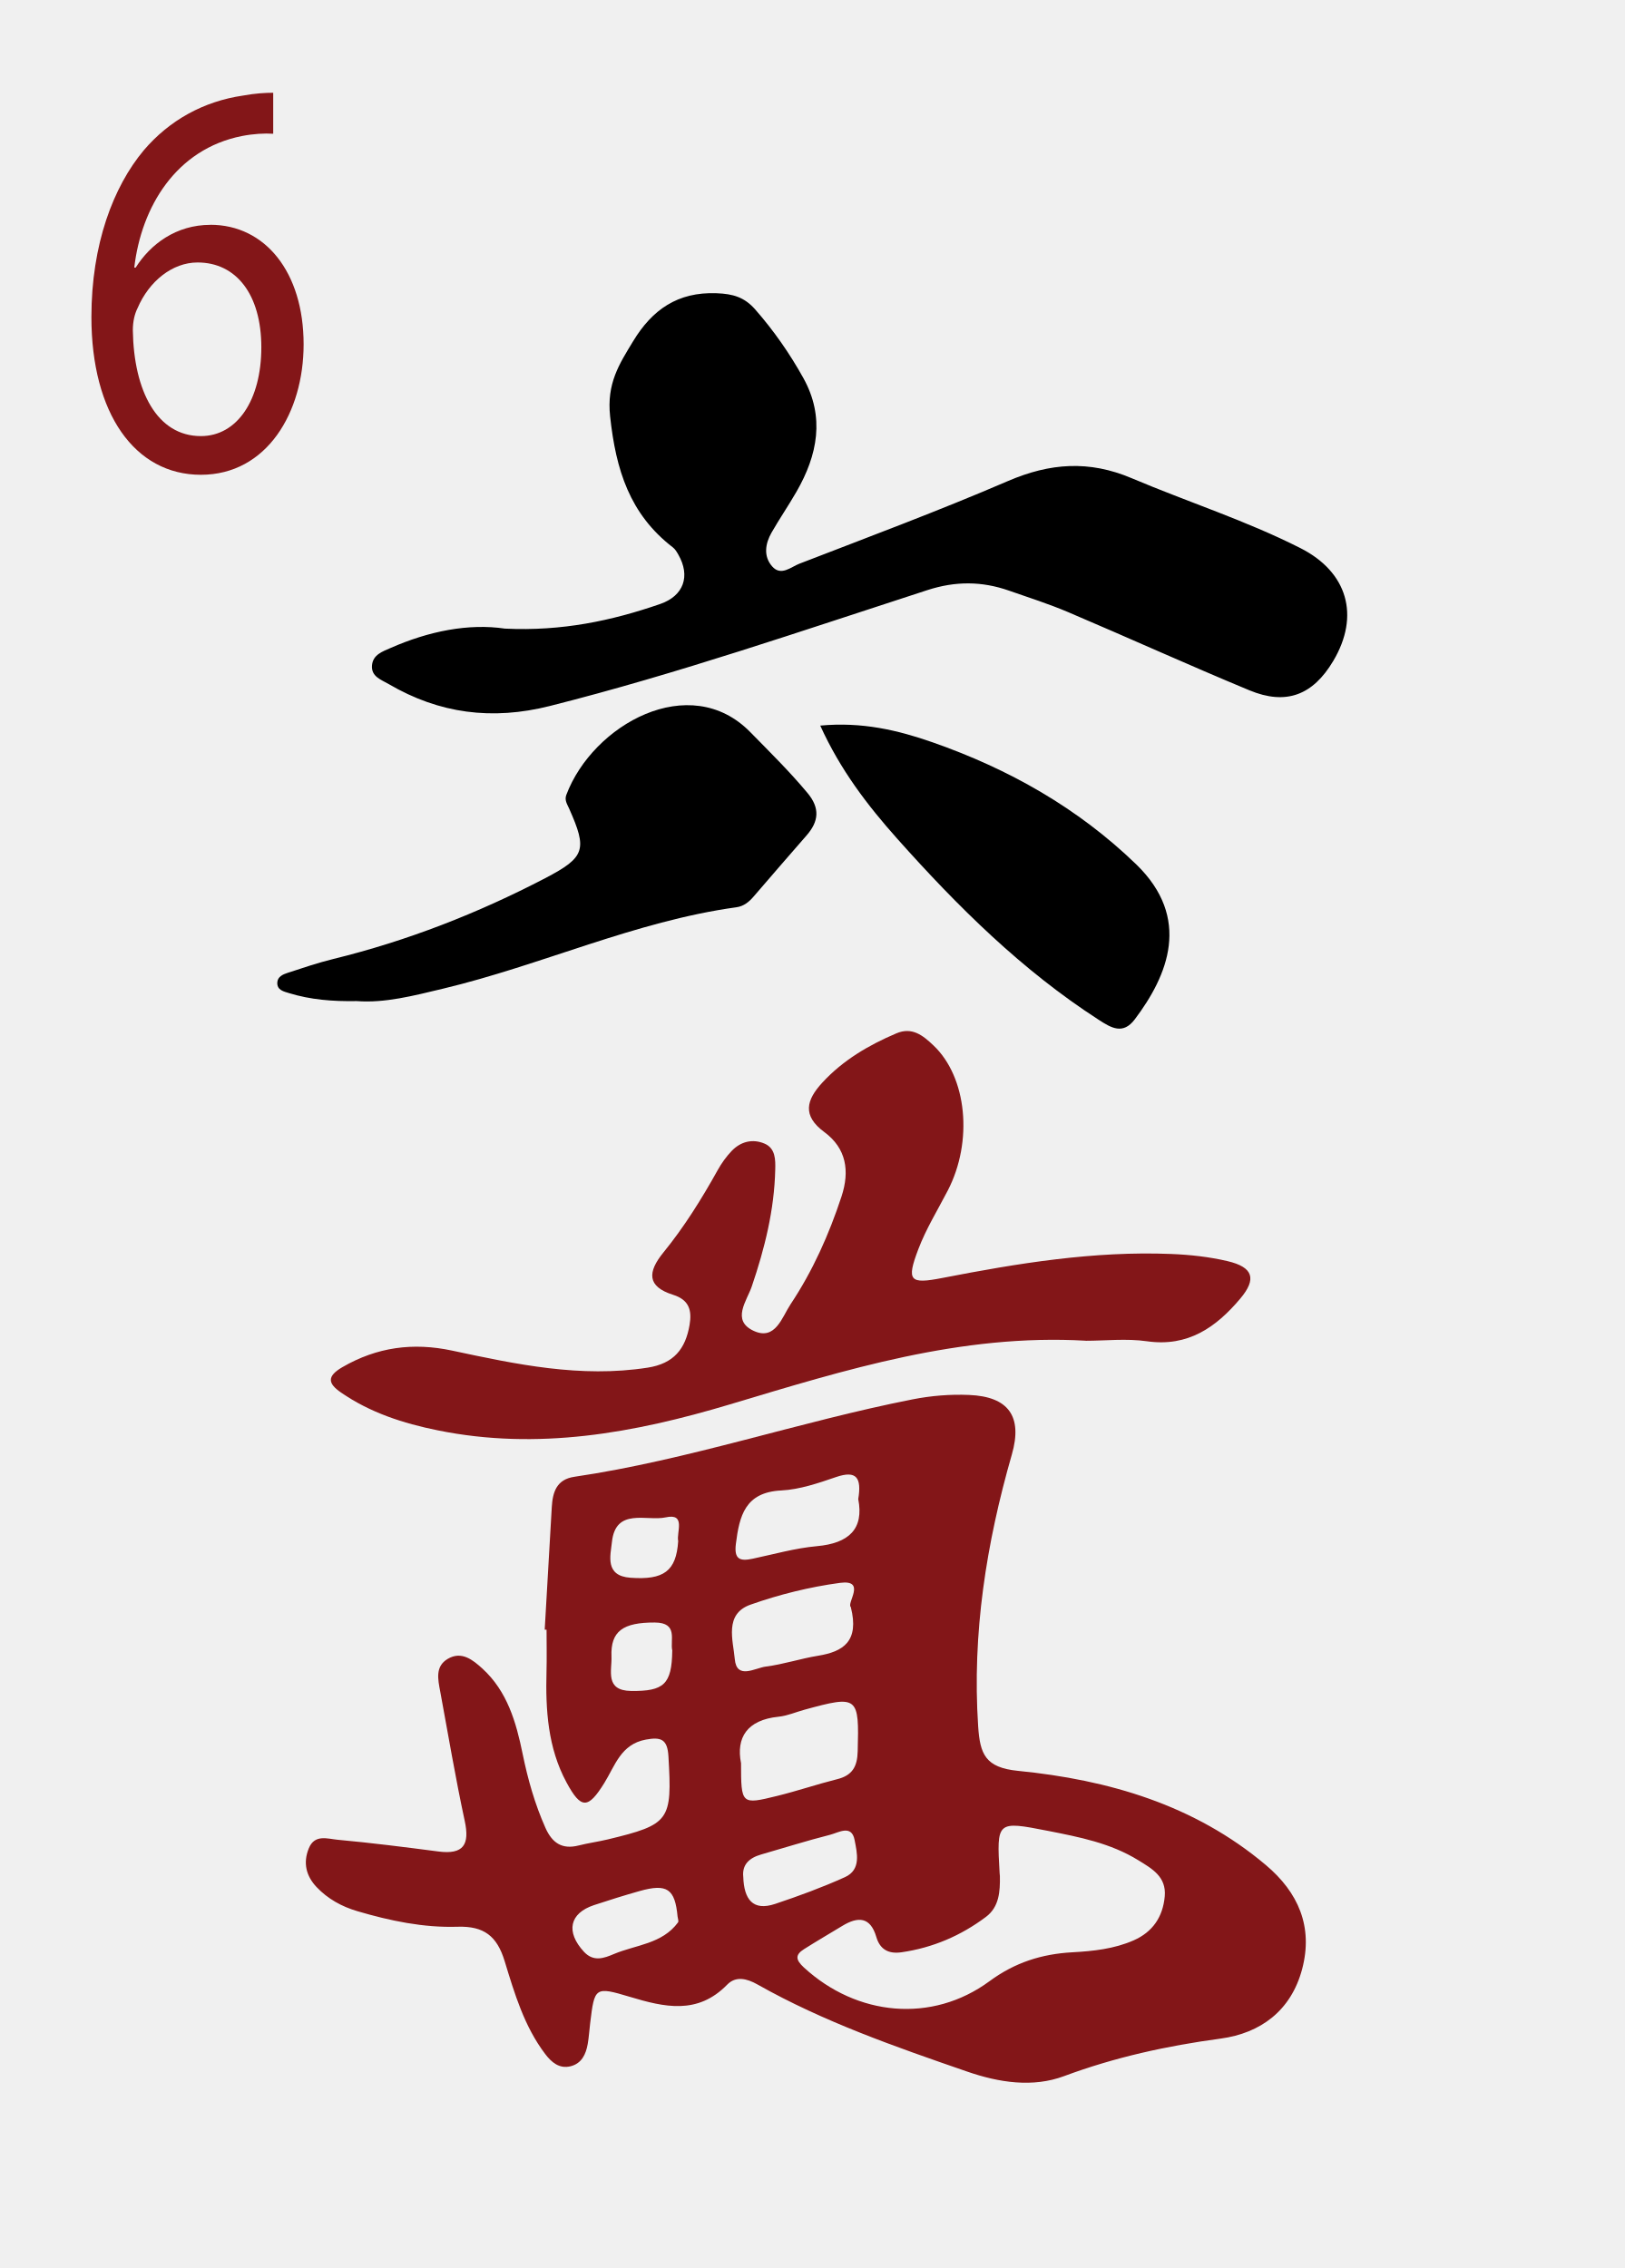
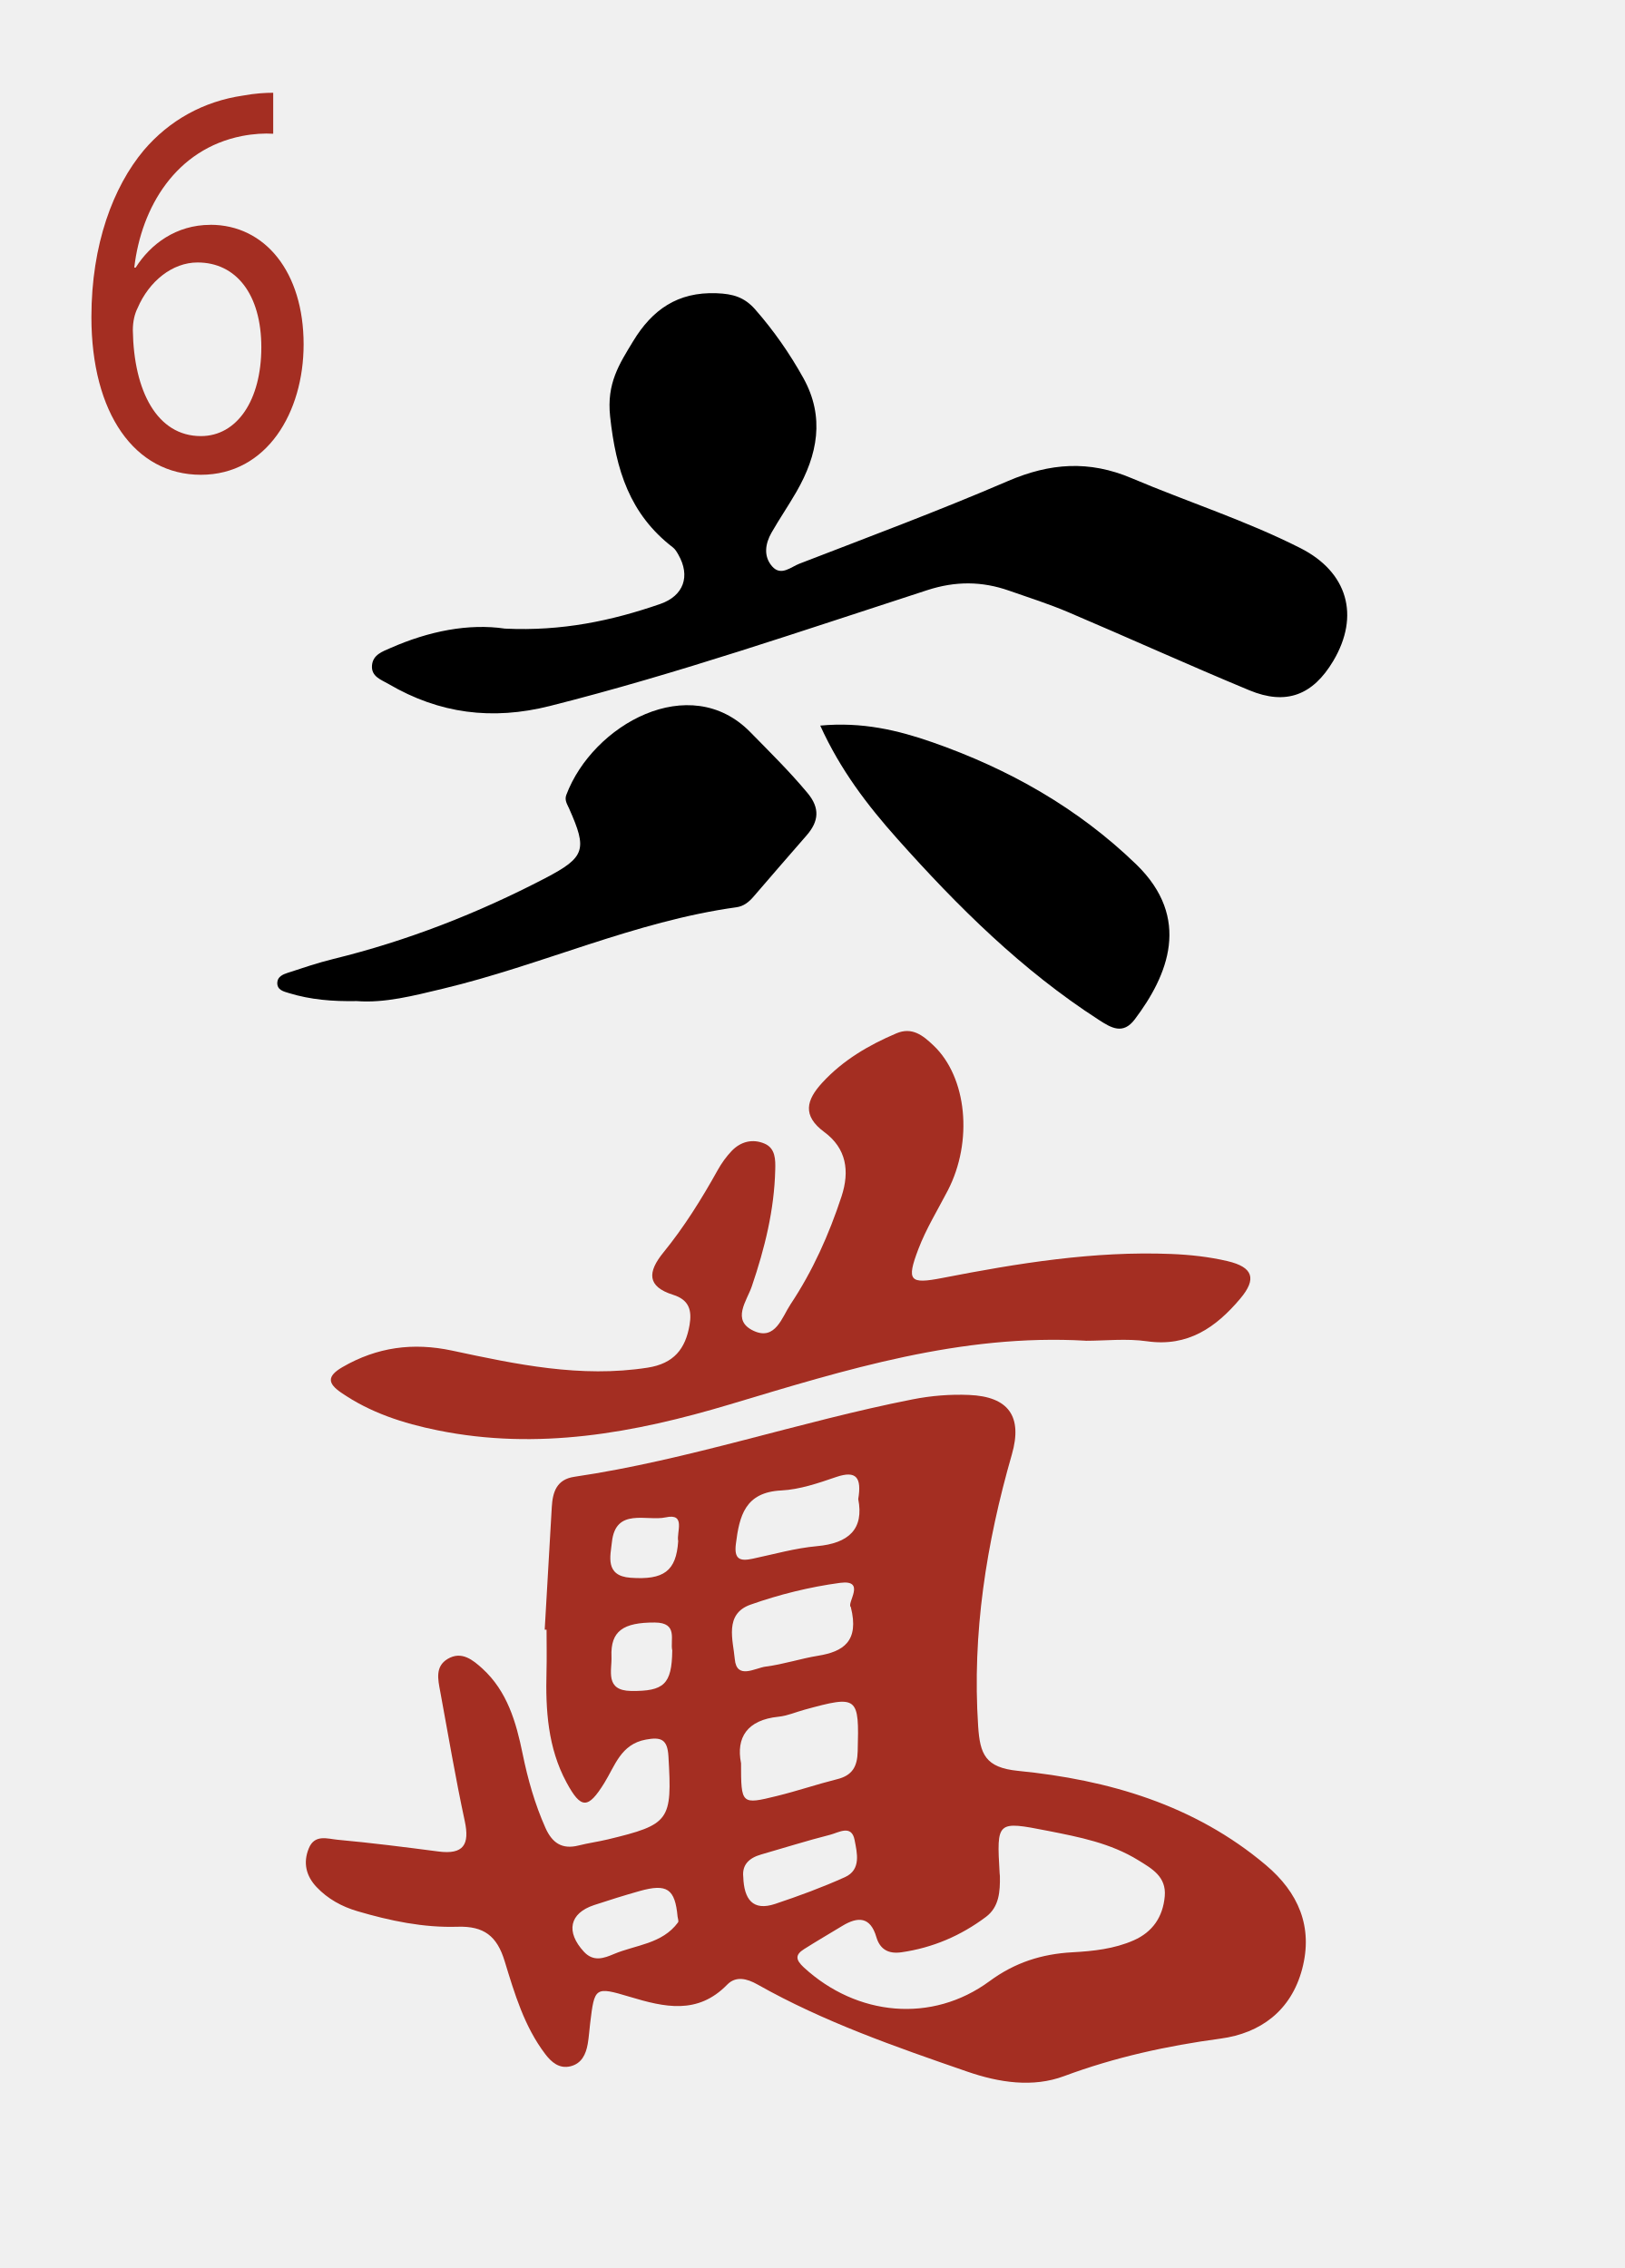
<svg xmlns="http://www.w3.org/2000/svg" id="Layer_1" data-name="Layer 1" viewBox="0 0 310.841 433.986" version="1.1" width="310.841" height="433.986">
  <defs id="defs1">
    <style id="style1">
      .cls-1 {
        fill: #fff;
      }

      .cls-2 {
        fill: #831618;
      }
    </style>
  </defs>
  <g id="g3" transform="translate(-102.01,-24.92989)">
    <g id="g2" style="fill:none">
      <path d="m 412.83,293.71 c 0,-77.84 0.02,-155.7 0,-233.54 0,-10.31 -3.95,-18.92 -11.49,-25.92 -7.18,-6.67 -15.82,-9.34 -25.47,-9.32 -20.07,0.03 -40.14,0.03 -60.21,0.03 -59.06,0 -118.11,-0.02 -177.16,-0.03 -11.34,0 -20.72,4.34 -28.15,12.89 -6.27,7.22 -8.35,15.73 -8.34,25.12 0.08,59.52 0.04,119.04 0.04,178.55 0,49.66 -0.01,99.31 0,148.97 0,11.71 -0.06,23.43 0.17,35.14 0.17,8.21 3.52,15.25 9.04,21.3 8.08,8.86 18.27,11.9 30.02,11.88 72.97,-0.12 145.95,-0.03 218.92,-0.1 7.99,-0.01 16.05,0.84 23.98,-0.63 17.04,-3.17 28.65,-17.63 28.66,-35.57 0.03,-42.93 -0.01,-85.85 -0.01,-128.78 z m -2.43,-51.84 h -0.05 c 0,59.4 0,118.79 0,178.2 0,5.01 -0.29,9.96 -2.06,14.73 -4.8,12.96 -17.23,21.4 -31.66,21.4 -77.27,0 -154.53,-0.02 -231.79,-0.03 -2.55,0 -5.11,0.06 -7.66,-0.03 -18.18,-0.65 -31.86,-14.28 -32.59,-32.44 -0.03,-0.93 -0.02,-1.85 -0.02,-2.78 0,-119.38 0.02,-238.75 -0.03,-358.13 0,-9.73 2.62,-18.27 9.62,-25.26 6.96,-6.93 15.36,-10.01 25.14,-10 56.96,0.06 113.93,0.03 170.89,0.03 22.28,0 44.55,-0.09 66.82,0.03 16.55,0.09 29.64,10.91 32.75,26.74 0.84,4.24 0.62,8.55 0.63,12.84 0,58.24 0,116.48 0,174.72 z" id="path1" style="fill:none" />
      <path class="cls-1" d="m 410.4,241.87 h -0.05 c 0,59.4 0,118.79 0,178.2 0,5.01 -0.29,9.96 -2.06,14.73 -4.8,12.96 -17.23,21.4 -31.66,21.4 -77.27,0 -154.53,-0.02 -231.79,-0.03 -2.55,0 -5.11,0.06 -7.66,-0.03 -18.18,-0.65 -31.86,-14.28 -32.59,-32.44 -0.03,-0.93 -0.02,-1.85 -0.02,-2.78 0,-119.38 0.02,-238.75 -0.03,-358.13 0,-9.73 2.62,-18.27 9.62,-25.26 6.96,-6.93 15.36,-10.01 25.14,-10 56.96,0.06 113.93,0.03 170.89,0.03 22.28,0 44.55,-0.09 66.82,0.03 16.55,0.09 29.64,10.91 32.75,26.74 0.84,4.24 0.62,8.55 0.63,12.84 0,58.24 0,116.48 0,174.72 z" id="path2" style="fill:none" />
    </g>
-     <path class="cls-2" d="m 142.264,67.955 c -6.557,0 -11.471,3.701 -14.292,8.175 h -0.274 c 1.368,-11.662 8.009,-22.657 20.575,-25.168 2.273,-0.44 4.367,-0.547 6.009,-0.44 v -7.842 c -1.452,0 -3.463,0.107 -5.831,0.547 -7.461,1.095 -14.018,4.688 -18.932,10.46 -5.831,6.973 -10.02,17.98 -10.02,31.915 0,18.409 8.282,30.178 20.944,30.178 12.661,0 19.658,-11.983 19.658,-24.954 0,-13.839 -7.378,-22.883 -17.838,-22.883 z m -1.821,40.423 c -8.377,0 -12.84,-8.603 -13.018,-20.265 0,-1.737 0.369,-3.165 0.916,-4.248 2.19,-5.117 6.64,-8.711 11.471,-8.711 7.378,0 12.197,6.105 12.197,16.231 0,10.127 -4.641,16.993 -11.567,16.993 z" id="path3" style="stroke-width:1.19" />
+     <path class="cls-2" d="m 142.264,67.955 c -6.557,0 -11.471,3.701 -14.292,8.175 h -0.274 c 1.368,-11.662 8.009,-22.657 20.575,-25.168 2.273,-0.44 4.367,-0.547 6.009,-0.44 v -7.842 c -1.452,0 -3.463,0.107 -5.831,0.547 -7.461,1.095 -14.018,4.688 -18.932,10.46 -5.831,6.973 -10.02,17.98 -10.02,31.915 0,18.409 8.282,30.178 20.944,30.178 12.661,0 19.658,-11.983 19.658,-24.954 0,-13.839 -7.378,-22.883 -17.838,-22.883 z m -1.821,40.423 c -8.377,0 -12.84,-8.603 -13.018,-20.265 0,-1.737 0.369,-3.165 0.916,-4.248 2.19,-5.117 6.64,-8.711 11.471,-8.711 7.378,0 12.197,6.105 12.197,16.231 0,10.127 -4.641,16.993 -11.567,16.993 z" id="path3" style="stroke-width:1.19;fill:#a42e22;fill-opacity:1" />
  </g>
  <g id="g8" transform="matrix(1.041989,0,0,1.041989,-112.8185,-35.52134)">
-     <path class="cls-2" d="m 208.29,333.35 c 0.43,-7.5 0.87,-15 1.3,-22.5 0.16,-2.77 0.89,-5.08 4.14,-5.56 21.08,-3.11 41.26,-10.12 62.11,-14.22 3.39,-0.67 6.93,-0.96 10.38,-0.81 7.25,0.3 9.85,3.95 7.85,10.92 -4.69,16.33 -7.32,32.86 -6.19,49.94 0.34,5.09 1.3,7.57 7.31,8.17 16.61,1.65 32.41,6.23 45.54,17.32 5.92,5 8.7,11.29 6.64,19.08 -2.03,7.65 -7.64,11.78 -14.97,12.77 -9.86,1.33 -19.38,3.41 -28.74,6.89 -5.74,2.14 -11.93,1.2 -17.82,-0.84 -13.16,-4.55 -26.3,-9.11 -38.48,-15.99 -2,-1.13 -4,-1.57 -5.56,0.03 -5.44,5.58 -11.52,4.15 -17.88,2.24 -6.43,-1.93 -6.48,-1.77 -7.28,4.83 -0.16,1.27 -0.23,2.56 -0.45,3.82 -0.33,1.89 -1.11,3.59 -3.15,4.1 -2.08,0.52 -3.53,-0.76 -4.66,-2.25 -3.85,-5.07 -5.63,-11.12 -7.44,-17.04 -1.41,-4.64 -3.81,-6.48 -8.65,-6.33 -6.25,0.2 -12.4,-1.09 -18.4,-2.86 -2.86,-0.84 -5.44,-2.26 -7.49,-4.43 -1.91,-2.02 -2.52,-4.43 -1.43,-7.1 1.07,-2.65 3.44,-1.76 5.25,-1.59 6.2,0.57 12.37,1.35 18.55,2.16 4.62,0.6 5.78,-1.26 4.83,-5.64 -1.7,-7.88 -3.03,-15.84 -4.5,-23.77 -0.41,-2.19 -0.96,-4.57 1.38,-5.96 2.56,-1.52 4.64,0.21 6.37,1.78 4.57,4.17 6.2,9.85 7.38,15.63 0.96,4.7 2.25,9.25 4.2,13.63 1.22,2.73 3.02,4 6.07,3.23 1.77,-0.45 3.6,-0.69 5.38,-1.12 11.42,-2.75 11.82,-3.45 11.13,-15.25 -0.18,-3.16 -1.37,-3.59 -4.14,-3.08 -4.6,0.84 -5.66,4.79 -7.64,7.98 -2.97,4.78 -4.26,4.86 -6.95,-0.14 -3.41,-6.32 -3.85,-13.28 -3.66,-20.32 0.07,-2.56 0.01,-5.13 0.01,-7.7 h -0.3 z m 83.58,45.27 c 0.05,2.81 -0.12,5.66 -2.56,7.49 -4.6,3.45 -9.78,5.68 -15.52,6.5 -2.32,0.33 -3.93,-0.48 -4.61,-2.81 -1.09,-3.73 -3.36,-3.79 -6.24,-2.04 -2.34,1.42 -4.71,2.8 -7.03,4.27 -1.65,1.04 -1.56,1.95 -0.05,3.35 9.75,8.98 23.55,10.31 34.1,2.54 4.68,-3.45 9.61,-5 15.21,-5.31 3.84,-0.21 7.69,-0.62 11.26,-2.19 3.48,-1.53 5.37,-4.3 5.71,-8.08 0.32,-3.61 -2.33,-5.08 -4.85,-6.63 -5.09,-3.15 -10.86,-4.27 -16.6,-5.4 -9.41,-1.85 -9.42,-1.81 -8.87,7.76 0.01,0.18 0.02,0.37 0.05,0.55 z m -47.53,-20.78 c 0.01,7.62 0.03,7.68 6.61,6.06 3.71,-0.91 7.34,-2.15 11.05,-3.08 2.77,-0.69 3.69,-2.3 3.76,-5.11 0.28,-10.12 0.08,-10.35 -9.79,-7.64 -1.58,0.43 -3.13,1.12 -4.74,1.28 -5.82,0.59 -7.8,3.87 -6.9,8.48 z m 20.17,-28.62 c -0.88,-0.66 2.94,-5.11 -2.01,-4.45 -5.56,0.75 -11.13,2.13 -16.42,4 -4.87,1.72 -3.19,6.57 -2.89,9.99 0.34,3.86 3.72,1.63 5.7,1.38 3.24,-0.41 6.39,-1.47 9.61,-1.99 4.6,-0.75 7.59,-2.63 6,-8.92 z m 1.35,-19.83 c 0.65,-3.94 -0.32,-5.33 -4.05,-4.06 -3.27,1.12 -6.69,2.3 -10.09,2.47 -6.63,0.33 -7.68,4.64 -8.33,9.83 -0.35,2.82 0.76,3.2 3.06,2.71 3.93,-0.83 7.84,-1.95 11.82,-2.31 5.86,-0.53 8.67,-3.14 7.59,-8.66 z m -21.11,69.39 c 0.14,4.06 1.72,6.33 5.87,4.94 4.33,-1.45 8.64,-3.03 12.8,-4.91 3.03,-1.37 2.22,-4.48 1.77,-6.83 -0.56,-2.9 -2.95,-1.34 -4.49,-0.95 -4.26,1.08 -8.45,2.41 -12.67,3.62 -2.2,0.63 -3.53,1.88 -3.28,4.13 z m -12.06,7.29 c -0.47,-5.12 -1.93,-6.13 -7,-4.7 -2.8,0.79 -5.57,1.66 -8.33,2.57 -4.54,1.5 -5.23,4.92 -1.88,8.56 1.79,1.94 3.73,1.18 5.51,0.43 4.04,-1.7 8.87,-1.84 11.78,-5.81 0.16,-0.22 -0.04,-0.7 -0.08,-1.06 z m 0.11,-68.96 c -0.35,-1.6 1.49,-5.2 -2.29,-4.37 -3.47,0.76 -9.21,-1.87 -9.88,4.55 -0.26,2.46 -1.35,6.2 3.41,6.54 6.11,0.44 8.4,-1.21 8.76,-6.72 z m -1.08,20.11 c -0.46,-1.88 1.17,-5.15 -3.22,-5.17 -5.79,-0.02 -8.14,1.56 -7.95,6.25 0.11,2.52 -1.27,6.26 3.61,6.32 6.02,0.07 7.47,-1.23 7.55,-7.4 z" id="path4" />
+     <path class="cls-2" d="m 208.29,333.35 c 0.43,-7.5 0.87,-15 1.3,-22.5 0.16,-2.77 0.89,-5.08 4.14,-5.56 21.08,-3.11 41.26,-10.12 62.11,-14.22 3.39,-0.67 6.93,-0.96 10.38,-0.81 7.25,0.3 9.85,3.95 7.85,10.92 -4.69,16.33 -7.32,32.86 -6.19,49.94 0.34,5.09 1.3,7.57 7.31,8.17 16.61,1.65 32.41,6.23 45.54,17.32 5.92,5 8.7,11.29 6.64,19.08 -2.03,7.65 -7.64,11.78 -14.97,12.77 -9.86,1.33 -19.38,3.41 -28.74,6.89 -5.74,2.14 -11.93,1.2 -17.82,-0.84 -13.16,-4.55 -26.3,-9.11 -38.48,-15.99 -2,-1.13 -4,-1.57 -5.56,0.03 -5.44,5.58 -11.52,4.15 -17.88,2.24 -6.43,-1.93 -6.48,-1.77 -7.28,4.83 -0.16,1.27 -0.23,2.56 -0.45,3.82 -0.33,1.89 -1.11,3.59 -3.15,4.1 -2.08,0.52 -3.53,-0.76 -4.66,-2.25 -3.85,-5.07 -5.63,-11.12 -7.44,-17.04 -1.41,-4.64 -3.81,-6.48 -8.65,-6.33 -6.25,0.2 -12.4,-1.09 -18.4,-2.86 -2.86,-0.84 -5.44,-2.26 -7.49,-4.43 -1.91,-2.02 -2.52,-4.43 -1.43,-7.1 1.07,-2.65 3.44,-1.76 5.25,-1.59 6.2,0.57 12.37,1.35 18.55,2.16 4.62,0.6 5.78,-1.26 4.83,-5.64 -1.7,-7.88 -3.03,-15.84 -4.5,-23.77 -0.41,-2.19 -0.96,-4.57 1.38,-5.96 2.56,-1.52 4.64,0.21 6.37,1.78 4.57,4.17 6.2,9.85 7.38,15.63 0.96,4.7 2.25,9.25 4.2,13.63 1.22,2.73 3.02,4 6.07,3.23 1.77,-0.45 3.6,-0.69 5.38,-1.12 11.42,-2.75 11.82,-3.45 11.13,-15.25 -0.18,-3.16 -1.37,-3.59 -4.14,-3.08 -4.6,0.84 -5.66,4.79 -7.64,7.98 -2.97,4.78 -4.26,4.86 -6.95,-0.14 -3.41,-6.32 -3.85,-13.28 -3.66,-20.32 0.07,-2.56 0.01,-5.13 0.01,-7.7 h -0.3 z m 83.58,45.27 c 0.05,2.81 -0.12,5.66 -2.56,7.49 -4.6,3.45 -9.78,5.68 -15.52,6.5 -2.32,0.33 -3.93,-0.48 -4.61,-2.81 -1.09,-3.73 -3.36,-3.79 -6.24,-2.04 -2.34,1.42 -4.71,2.8 -7.03,4.27 -1.65,1.04 -1.56,1.95 -0.05,3.35 9.75,8.98 23.55,10.31 34.1,2.54 4.68,-3.45 9.61,-5 15.21,-5.31 3.84,-0.21 7.69,-0.62 11.26,-2.19 3.48,-1.53 5.37,-4.3 5.71,-8.08 0.32,-3.61 -2.33,-5.08 -4.85,-6.63 -5.09,-3.15 -10.86,-4.27 -16.6,-5.4 -9.41,-1.85 -9.42,-1.81 -8.87,7.76 0.01,0.18 0.02,0.37 0.05,0.55 z m -47.53,-20.78 c 0.01,7.62 0.03,7.68 6.61,6.06 3.71,-0.91 7.34,-2.15 11.05,-3.08 2.77,-0.69 3.69,-2.3 3.76,-5.11 0.28,-10.12 0.08,-10.35 -9.79,-7.64 -1.58,0.43 -3.13,1.12 -4.74,1.28 -5.82,0.59 -7.8,3.87 -6.9,8.48 z m 20.17,-28.62 c -0.88,-0.66 2.94,-5.11 -2.01,-4.45 -5.56,0.75 -11.13,2.13 -16.42,4 -4.87,1.72 -3.19,6.57 -2.89,9.99 0.34,3.86 3.72,1.63 5.7,1.38 3.24,-0.41 6.39,-1.47 9.61,-1.99 4.6,-0.75 7.59,-2.63 6,-8.92 z m 1.35,-19.83 c 0.65,-3.94 -0.32,-5.33 -4.05,-4.06 -3.27,1.12 -6.69,2.3 -10.09,2.47 -6.63,0.33 -7.68,4.64 -8.33,9.83 -0.35,2.82 0.76,3.2 3.06,2.71 3.93,-0.83 7.84,-1.95 11.82,-2.31 5.86,-0.53 8.67,-3.14 7.59,-8.66 z m -21.11,69.39 c 0.14,4.06 1.72,6.33 5.87,4.94 4.33,-1.45 8.64,-3.03 12.8,-4.91 3.03,-1.37 2.22,-4.48 1.77,-6.83 -0.56,-2.9 -2.95,-1.34 -4.49,-0.95 -4.26,1.08 -8.45,2.41 -12.67,3.62 -2.2,0.63 -3.53,1.88 -3.28,4.13 z m -12.06,7.29 c -0.47,-5.12 -1.93,-6.13 -7,-4.7 -2.8,0.79 -5.57,1.66 -8.33,2.57 -4.54,1.5 -5.23,4.92 -1.88,8.56 1.79,1.94 3.73,1.18 5.51,0.43 4.04,-1.7 8.87,-1.84 11.78,-5.81 0.16,-0.22 -0.04,-0.7 -0.08,-1.06 z m 0.11,-68.96 c -0.35,-1.6 1.49,-5.2 -2.29,-4.37 -3.47,0.76 -9.21,-1.87 -9.88,4.55 -0.26,2.46 -1.35,6.2 3.41,6.54 6.11,0.44 8.4,-1.21 8.76,-6.72 z m -1.08,20.11 c -0.46,-1.88 1.17,-5.15 -3.22,-5.17 -5.79,-0.02 -8.14,1.56 -7.95,6.25 0.11,2.52 -1.27,6.26 3.61,6.32 6.02,0.07 7.47,-1.23 7.55,-7.4 z" id="path4" style="fill:#a42e22;fill-opacity:1" />
    <path d="m 201.01,149.53 c 10.48,0.5 19.59,-1.45 28.48,-4.52 4.33,-1.5 5.6,-5.12 3.33,-9.08 -0.27,-0.47 -0.57,-0.99 -0.99,-1.31 -7.93,-6.1 -10.47,-14.22 -11.53,-24.07 -0.65,-6.07 1.67,-9.58 4.24,-13.82 3.49,-5.75 8.15,-9.06 15.29,-8.79 3.02,0.11 5.13,0.71 7.13,3 3.41,3.89 6.33,8.09 8.82,12.57 3.99,7.17 2.62,14.14 -1.26,20.88 -1.46,2.54 -3.12,4.96 -4.58,7.51 -1.16,2.04 -1.51,4.33 0.1,6.19 1.63,1.88 3.47,0.11 5.01,-0.48 12.81,-4.95 25.69,-9.75 38.3,-15.18 7.72,-3.32 14.89,-3.85 22.75,-0.51 10.28,4.36 20.96,7.76 30.96,12.83 8.65,4.39 10.97,12.4 6.02,20.72 -3.73,6.27 -8.64,8.19 -15.39,5.39 -11.16,-4.63 -22.17,-9.63 -33.29,-14.36 -3.53,-1.5 -7.21,-2.67 -10.84,-3.94 -4.99,-1.75 -9.83,-1.78 -15.01,-0.1 -22.99,7.45 -45.84,15.36 -69.32,21.28 -10.59,2.67 -20.3,1.41 -29.59,-4.03 -1.36,-0.8 -3.25,-1.36 -3.06,-3.45 0.18,-1.95 1.92,-2.52 3.42,-3.18 7.02,-3.09 14.31,-4.54 20.99,-3.55 z" id="path5" />
-     <path class="cls-2" d="m 307.65,280.3 c -22.92,-1.32 -44.13,5.33 -65.38,11.7 -17.56,5.26 -35.26,8.49 -53.62,4.76 -6.36,-1.29 -12.4,-3.24 -17.77,-6.95 -2.37,-1.64 -2.67,-2.95 0.27,-4.66 6.37,-3.69 12.96,-4.56 20.11,-3.04 11.83,2.53 23.64,5.05 35.92,3.14 4.83,-0.75 6.96,-3.45 7.71,-7.85 0.45,-2.65 -0.06,-4.6 -3.02,-5.53 -4.83,-1.52 -4.71,-4.18 -1.78,-7.78 3.82,-4.69 7.02,-9.83 9.97,-15.13 0.7,-1.26 1.57,-2.47 2.56,-3.51 1.67,-1.74 3.85,-2.28 6.05,-1.34 2,0.86 2,2.96 1.95,4.77 -0.17,7.4 -1.93,14.47 -4.31,21.46 -0.9,2.64 -3.81,6.24 0.37,8.16 3.98,1.83 5.2,-2.56 6.75,-4.89 4.07,-6.11 7.06,-12.81 9.36,-19.8 1.54,-4.69 0.88,-8.84 -3.15,-11.82 -4.12,-3.04 -3.3,-5.9 -0.39,-9.07 3.8,-4.13 8.5,-6.89 13.6,-9.06 2.91,-1.24 4.9,0.39 6.81,2.2 6.17,5.83 7.32,17.62 2.64,26.66 -1.85,3.57 -3.99,7.04 -5.41,10.78 -2.22,5.85 -1.59,6.45 4.45,5.27 13.87,-2.7 27.79,-4.97 41.98,-4.4 3.46,0.14 6.97,0.52 10.33,1.31 4.74,1.11 5.42,3.27 2.34,6.91 -4.44,5.26 -9.59,8.89 -17.12,7.81 -3.77,-0.54 -7.68,-0.09 -11.23,-0.09 z" id="path6" />
+     <path class="cls-2" d="m 307.65,280.3 c -22.92,-1.32 -44.13,5.33 -65.38,11.7 -17.56,5.26 -35.26,8.49 -53.62,4.76 -6.36,-1.29 -12.4,-3.24 -17.77,-6.95 -2.37,-1.64 -2.67,-2.95 0.27,-4.66 6.37,-3.69 12.96,-4.56 20.11,-3.04 11.83,2.53 23.64,5.05 35.92,3.14 4.83,-0.75 6.96,-3.45 7.71,-7.85 0.45,-2.65 -0.06,-4.6 -3.02,-5.53 -4.83,-1.52 -4.71,-4.18 -1.78,-7.78 3.82,-4.69 7.02,-9.83 9.97,-15.13 0.7,-1.26 1.57,-2.47 2.56,-3.51 1.67,-1.74 3.85,-2.28 6.05,-1.34 2,0.86 2,2.96 1.95,4.77 -0.17,7.4 -1.93,14.47 -4.31,21.46 -0.9,2.64 -3.81,6.24 0.37,8.16 3.98,1.83 5.2,-2.56 6.75,-4.89 4.07,-6.11 7.06,-12.81 9.36,-19.8 1.54,-4.69 0.88,-8.84 -3.15,-11.82 -4.12,-3.04 -3.3,-5.9 -0.39,-9.07 3.8,-4.13 8.5,-6.89 13.6,-9.06 2.91,-1.24 4.9,0.39 6.81,2.2 6.17,5.83 7.32,17.62 2.64,26.66 -1.85,3.57 -3.99,7.04 -5.41,10.78 -2.22,5.85 -1.59,6.45 4.45,5.27 13.87,-2.7 27.79,-4.97 41.98,-4.4 3.46,0.14 6.97,0.52 10.33,1.31 4.74,1.11 5.42,3.27 2.34,6.91 -4.44,5.26 -9.59,8.89 -17.12,7.81 -3.77,-0.54 -7.68,-0.09 -11.23,-0.09 z" id="path6" style="fill:#a42e22;fill-opacity:1" />
    <path d="m 173.78,217.93 c -4.49,0.08 -8.49,-0.26 -12.39,-1.45 -1,-0.31 -2.28,-0.55 -2.2,-1.98 0.06,-1.05 1.05,-1.48 1.88,-1.75 2.78,-0.91 5.56,-1.85 8.4,-2.55 13.59,-3.33 26.53,-8.39 38.91,-14.84 7.39,-3.85 7.73,-5.27 4.41,-12.75 -0.37,-0.84 -0.9,-1.57 -0.53,-2.55 4.87,-12.92 22.67,-22.83 33.76,-11.54 3.59,3.66 7.23,7.24 10.52,11.19 2.33,2.79 2.08,5.22 -0.16,7.79 -3.25,3.73 -6.49,7.46 -9.71,11.21 -0.86,1.01 -1.84,1.81 -3.18,1.99 -18.64,2.58 -35.76,10.63 -53.91,14.96 -5.35,1.28 -10.67,2.67 -15.81,2.27 z" id="path7" />
    <path d="m 258.87,167.34 c 7.71,-0.72 14.26,0.84 20.67,3.08 13.97,4.89 26.63,12.03 37.33,22.37 10.26,9.92 5.84,20.44 -0.23,28.49 -2.16,2.87 -4.31,1.59 -6.62,0.09 -14.12,-9.11 -25.9,-20.8 -37,-33.26 -5.47,-6.14 -10.43,-12.6 -14.14,-20.78 z" id="path8" />
  </g>
</svg>
